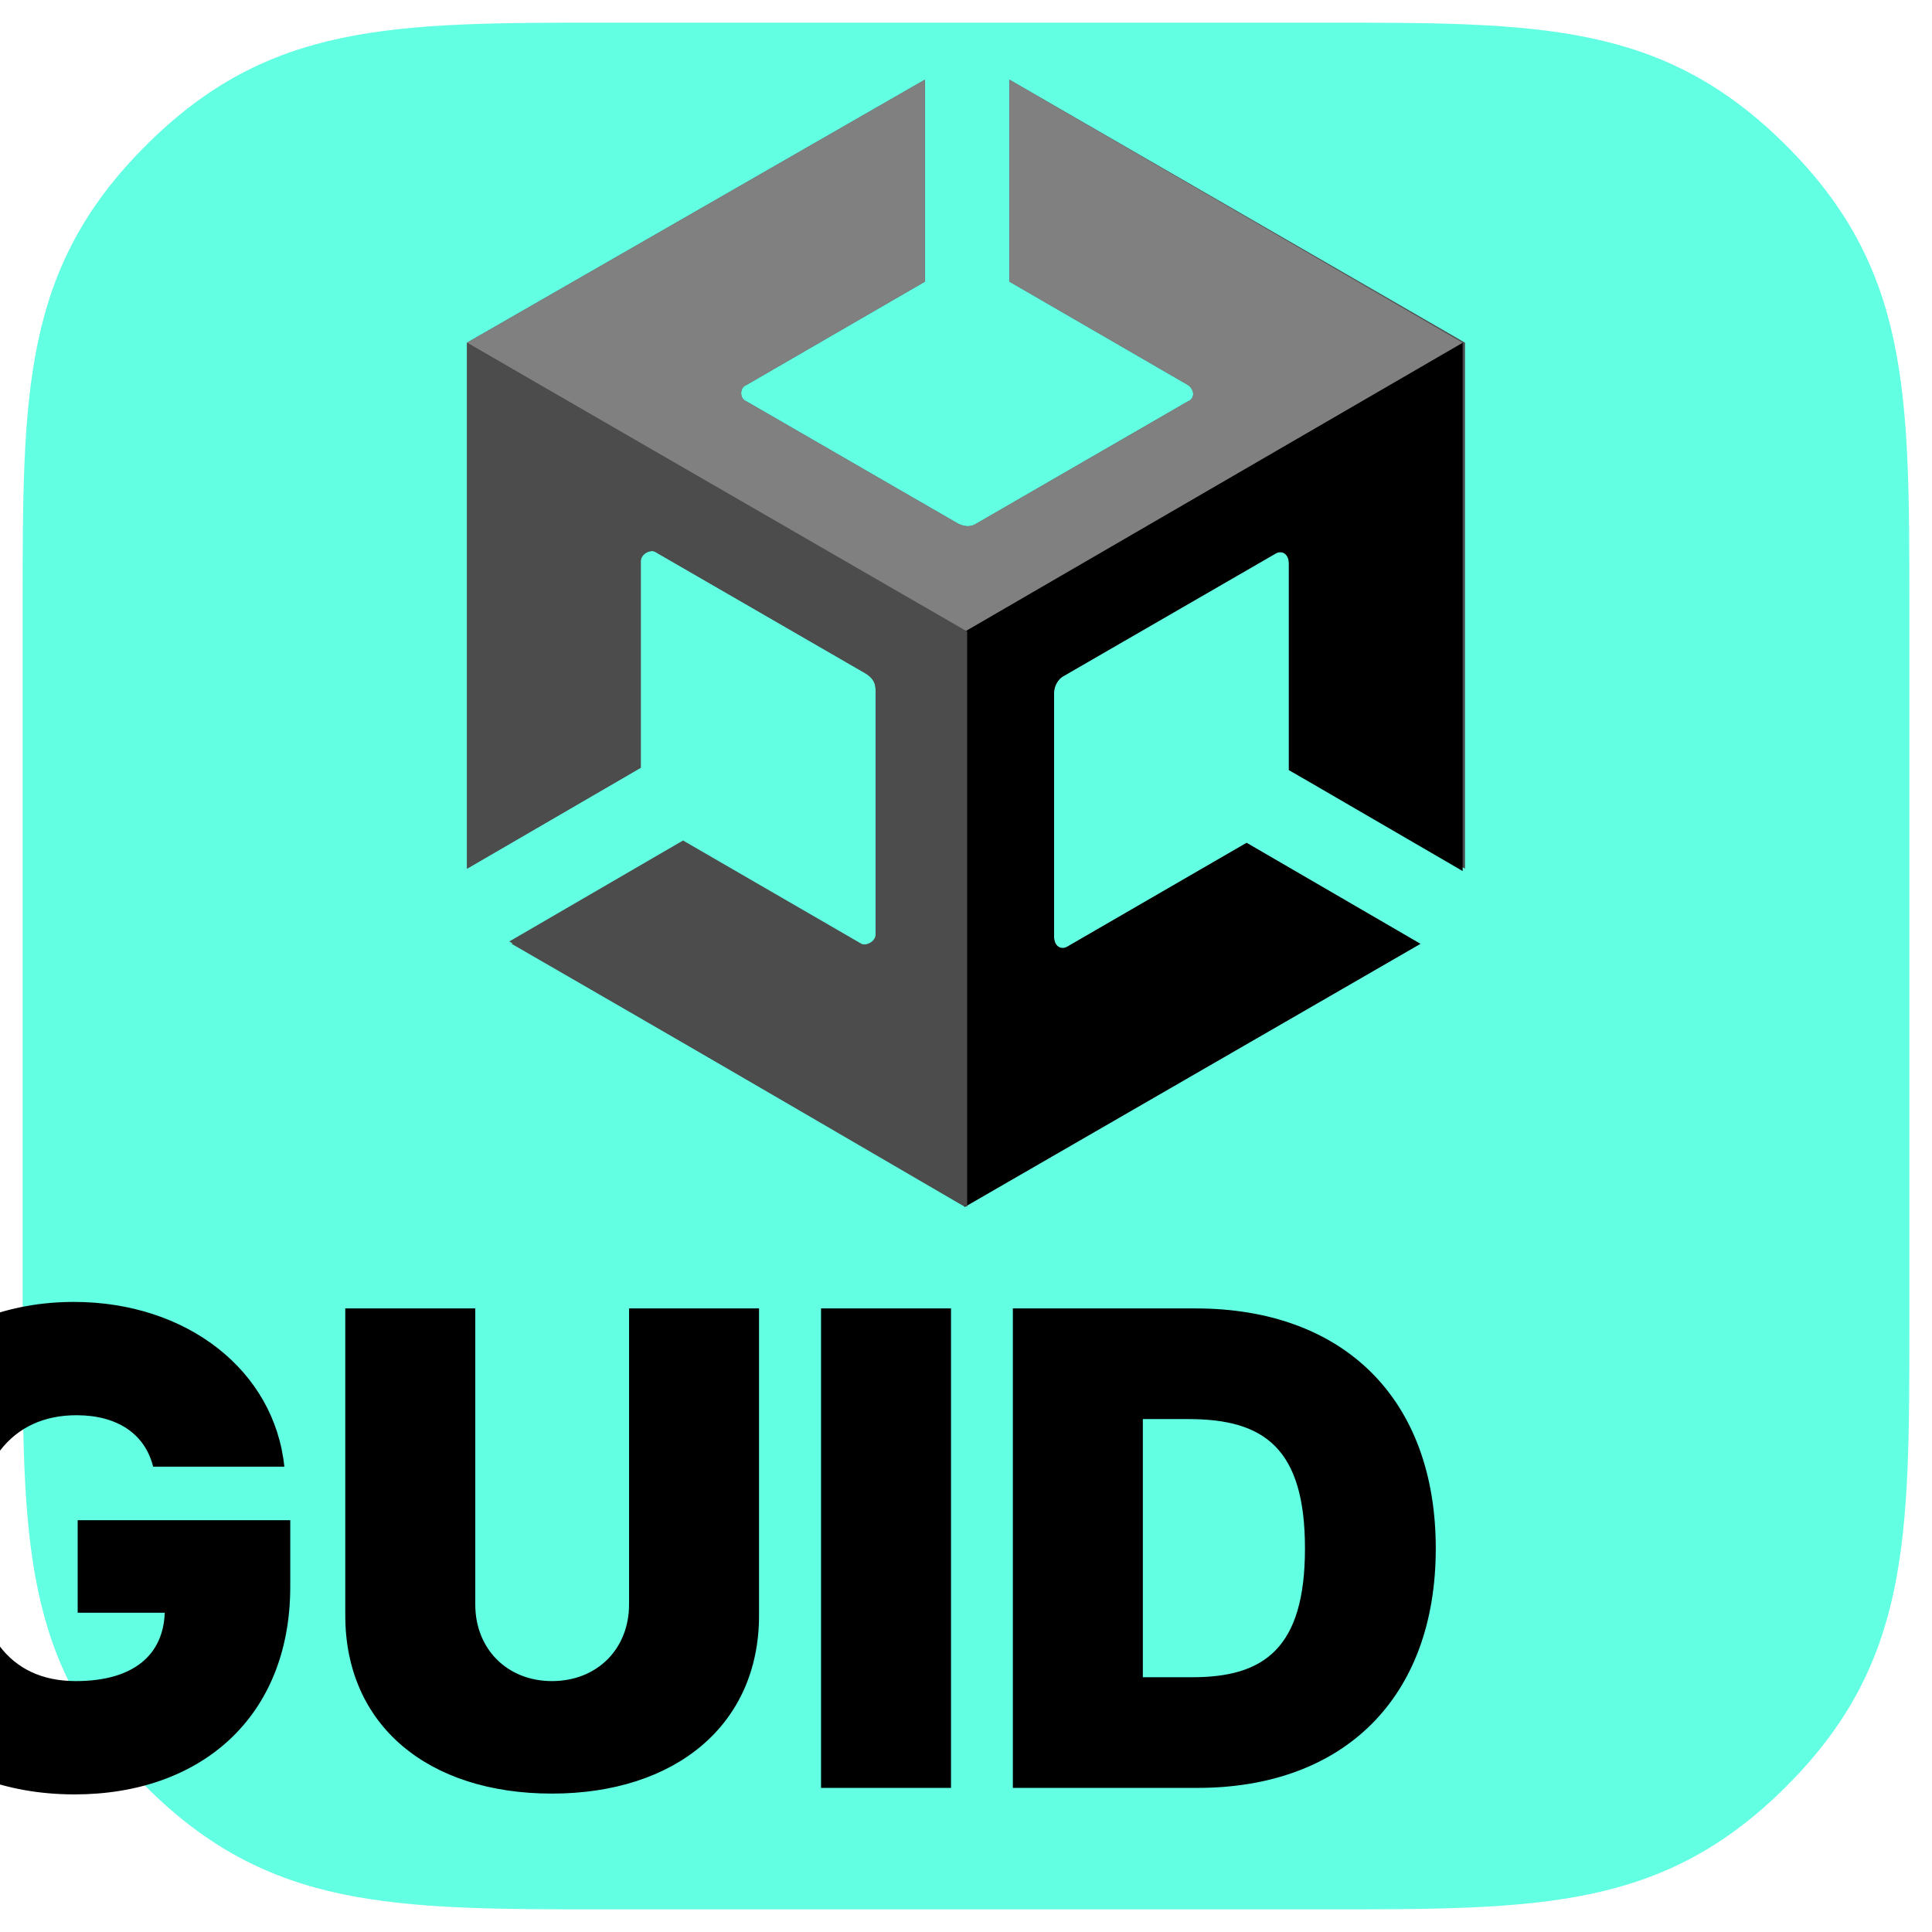
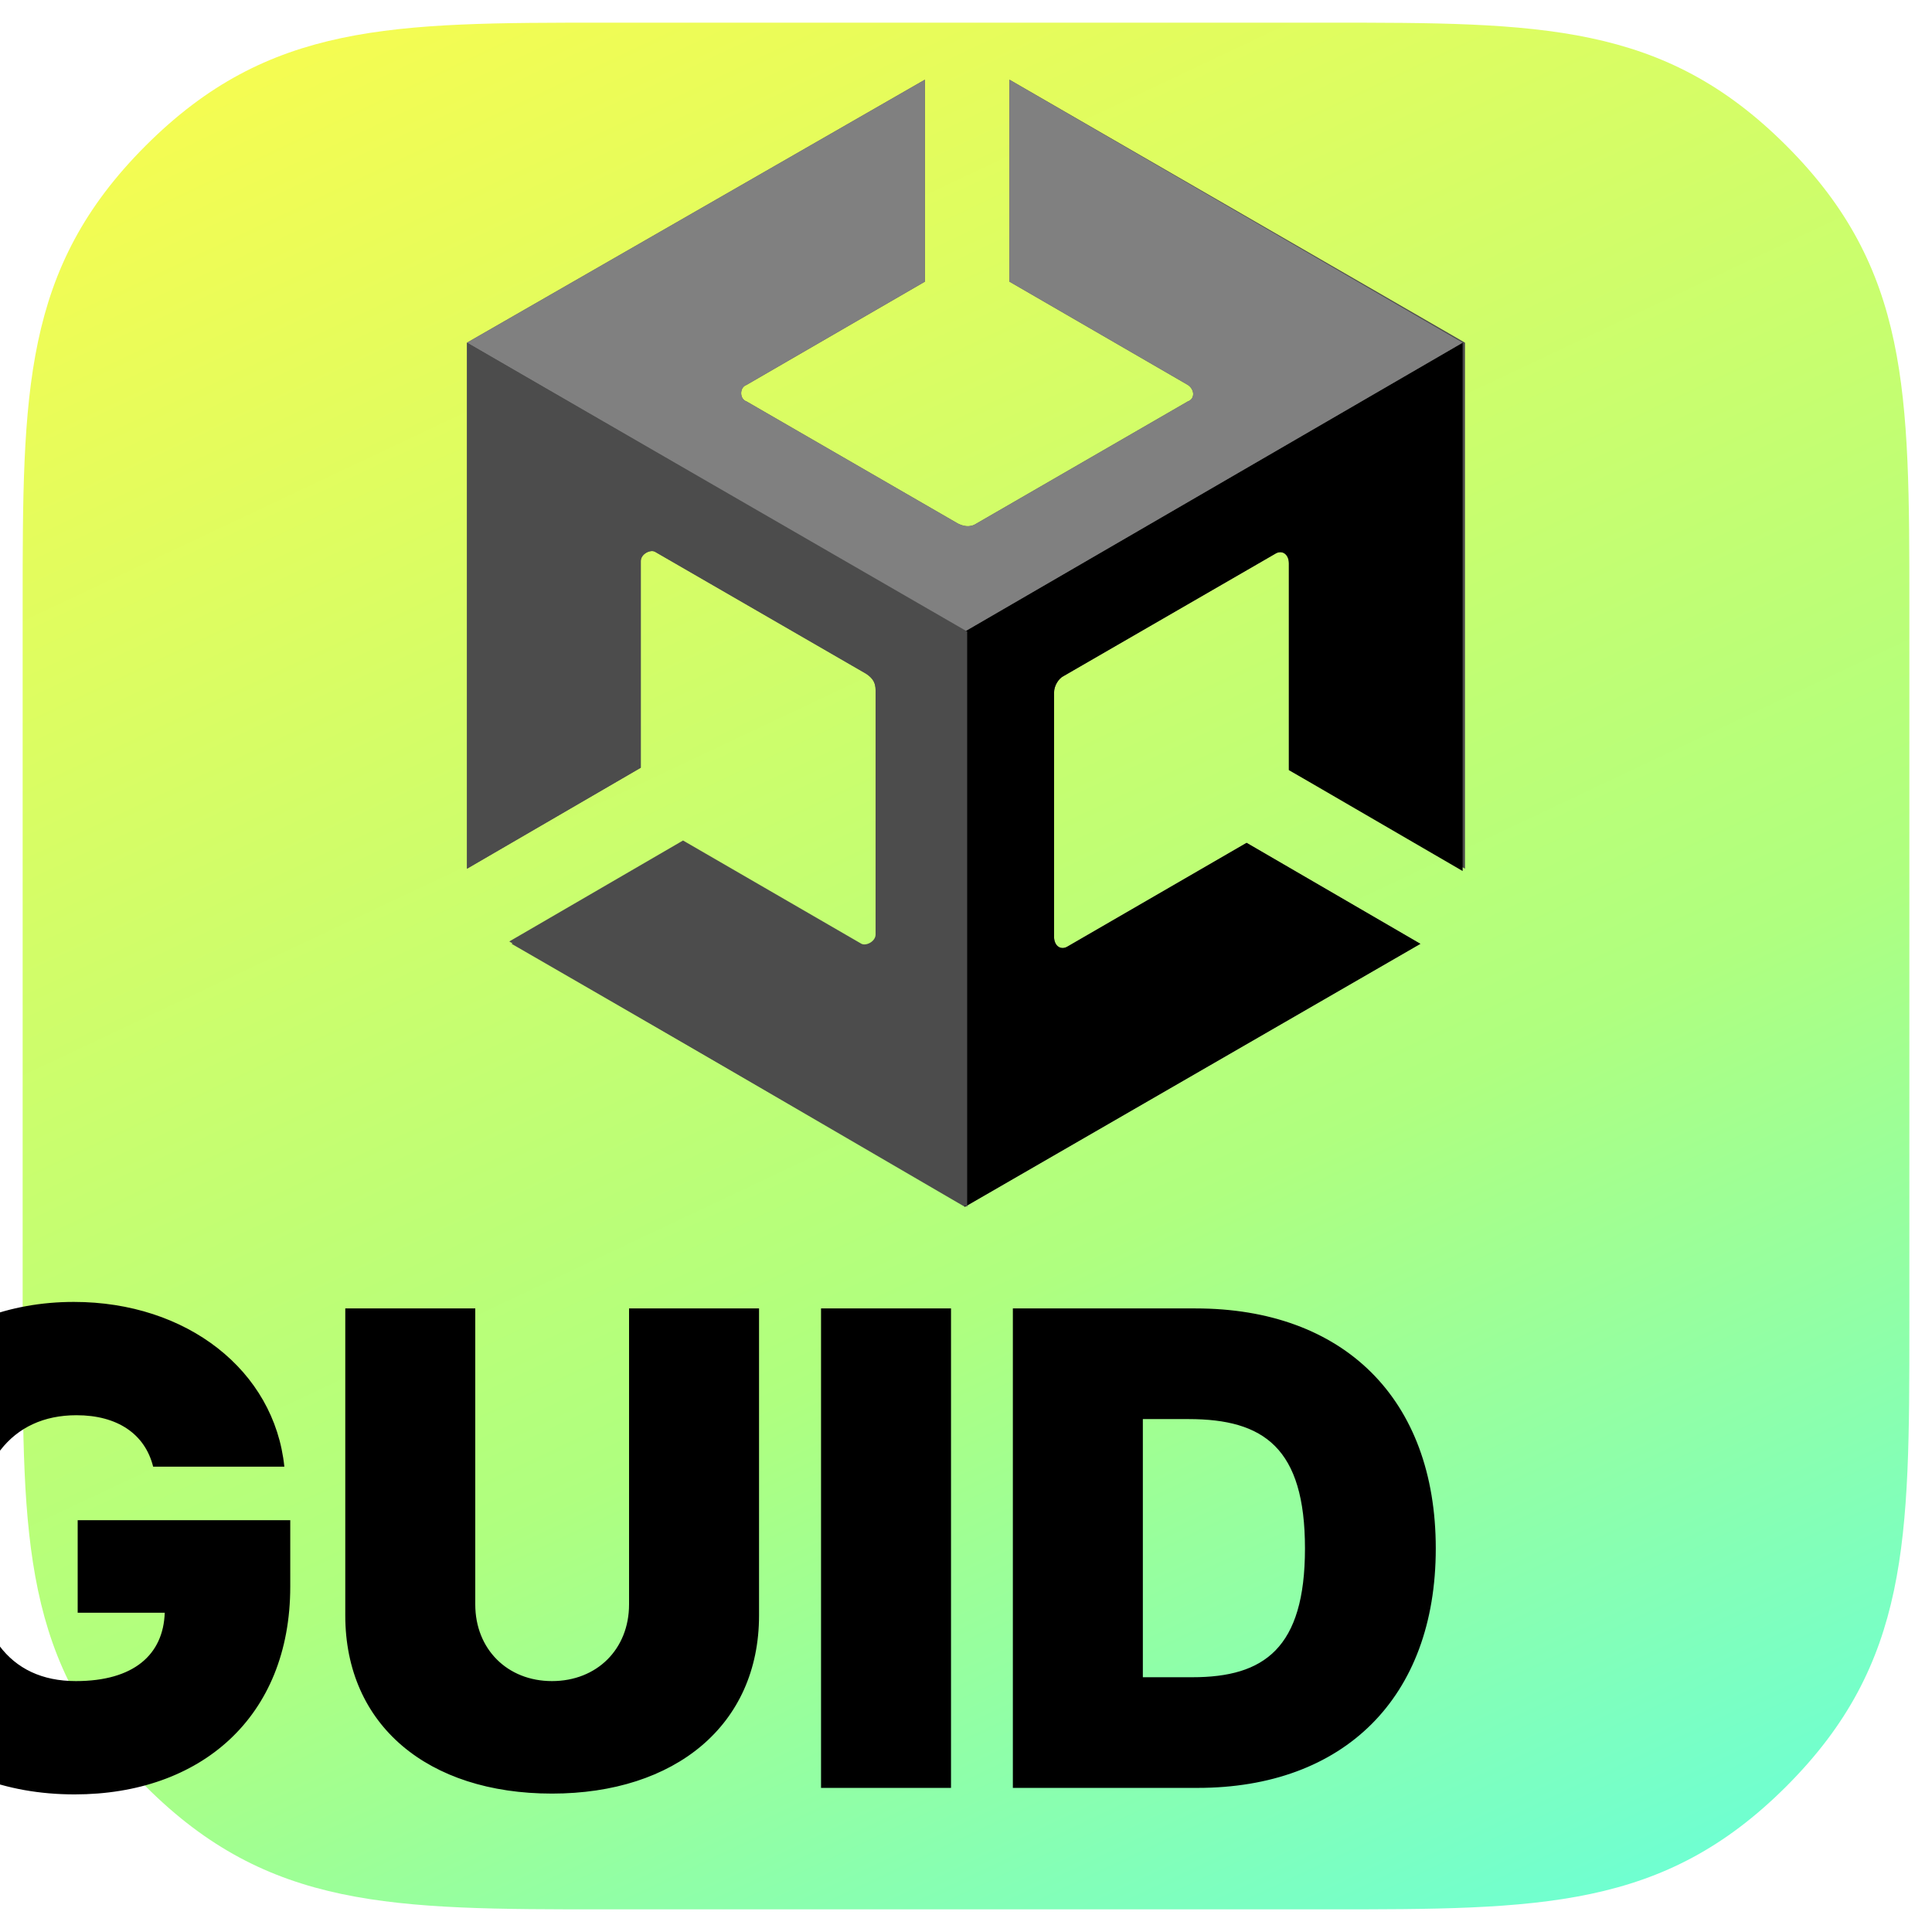
- <svg xmlns="http://www.w3.org/2000/svg" version="1.1" id="Logo" x="0" y="0" viewBox="0 0 192 192" xml:space="preserve" width="128" height="128">
-   <defs id="defs17" />
+ <svg xmlns="http://www.w3.org/2000/svg" xmlns:xlink="http://www.w3.org/1999/xlink" version="1.1" id="Logo" x="0" y="0" viewBox="0 0 192 192" xml:space="preserve" width="128" height="128">
+   <defs id="defs17">
+     <linearGradient id="linearGradient1">
+       <stop style="stop-color:#fffb4b;stop-opacity:1;" offset="0" id="stop1" />
+       <stop style="stop-color:#afff7f;stop-opacity:1;" offset="0.628" id="stop3" />
+       <stop style="stop-color:#62ffe2;stop-opacity:1;" offset="1" id="stop2" />
+     </linearGradient>
+     <linearGradient xlink:href="#linearGradient1" id="linearGradient2" x1="-5.164" y1="166.357" x2="80.629" y2="348.087" gradientUnits="userSpaceOnUse" />
+   </defs>
  <style id="style2">.st0{fill:#4c4c4c}</style>
  <g id="g2" transform="matrix(1.293813,0,0,1.293813,41.55586,-236.6094)">
-     <path d="m 14.404,329.537 c -16.436,0 -25.885,0 -35.334,-9.449 -9.449,-9.449 -9.449,-18.899 -9.449,-35.334 v -55.353 c 0,-16.436 0,-25.885 9.449,-35.334 9.449,-9.449 18.899,-9.449 35.334,-9.449 h 55.353 c 16.436,0 25.885,0 35.334,9.449 9.449,9.449 9.449,18.899 9.449,35.334 v 55.353 c 0,16.436 0,25.885 -9.449,35.334 -9.449,9.449 -18.899,9.449 -35.334,9.449 z m 0,0" id="Rectangle 7" style="fill:#62ffe2;fill-opacity:1;fill-rule:evenodd;stroke:none;stroke-width:1.208" />
+     <path d="m 14.404,329.537 c -16.436,0 -25.885,0 -35.334,-9.449 -9.449,-9.449 -9.449,-18.899 -9.449,-35.334 v -55.353 c 0,-16.436 0,-25.885 9.449,-35.334 9.449,-9.449 18.899,-9.449 35.334,-9.449 h 55.353 c 16.436,0 25.885,0 35.334,9.449 9.449,9.449 9.449,18.899 9.449,35.334 v 55.353 c 0,16.436 0,25.885 -9.449,35.334 -9.449,9.449 -18.899,9.449 -35.334,9.449 z m 0,0" id="Rectangle 7" style="fill:url(#linearGradient2);fill-opacity:1;fill-rule:evenodd;stroke:none;stroke-width:1.208" />
    <g id="g1" transform="matrix(0.1569192,0,0,0.1569192,3.752389,188.9984)">
      <path class="st0" d="M 488.506,386.207 V 128.736 L 265.517,0 v 98.851 l 87.356,50.575 c 3.448,2.299 3.448,6.897 0,8.046 l -103.448,59.77 c -3.448,2.299 -6.897,1.149 -9.195,0 L 136.782,157.471 c -3.448,-1.149 -3.448,-6.897 0,-8.046 L 224.138,98.851 V 0 L 0,128.736 v 257.471 -1.149 1.149 L 85.057,336.782 V 235.632 c 0,-3.448 4.598,-5.747 6.897,-4.598 L 195.402,290.805 c 3.448,2.299 4.598,4.598 4.598,8.046 V 418.391 c 0,3.448 -4.598,5.747 -6.897,4.598 L 105.747,372.414 20.69,421.839 243.678,551.724 466.667,422.989 381.609,373.563 294.253,424.138 c -3.448,2.299 -6.897,0 -6.897,-4.598 V 300 c 0,-3.448 2.299,-6.897 4.598,-8.046 L 395.402,232.184 c 3.448,-2.299 6.897,0 6.897,4.598 v 101.149 z" id="path6" style="stroke-width:11.494" />
      <path d="M 243.678,551.724 466.667,422.989 381.609,373.563 294.253,424.138 c -3.448,2.299 -6.897,0 -6.897,-4.598 V 300 c 0,-3.448 2.299,-6.897 4.598,-8.046 L 395.402,232.184 c 3.448,-2.299 6.897,0 6.897,4.598 v 101.149 l 85.057,49.425 V 128.736 L 243.678,270.115 Z" id="path8" style="stroke-width:11.494" />
      <path d="m 265.517,0 v 98.851 l 87.356,50.575 c 3.448,2.299 3.448,6.897 0,8.046 l -103.448,59.77 c -3.448,2.299 -6.897,1.149 -9.195,0 L 136.782,157.471 c -3.448,-1.149 -3.448,-6.897 0,-8.046 L 224.138,98.851 V 0 L 0,128.736 243.678,270.115 487.356,128.736 Z" fill="#808080" id="path10" style="stroke-width:11.494" />
      <path class="st0" d="M 194.253,424.138 106.897,373.563 21.839,422.989 244.828,551.724 V 270.115 L 0,128.736 v 257.471 -1.149 1.149 L 85.057,336.782 V 235.632 c 0,-3.448 4.598,-5.747 6.897,-4.598 L 195.402,290.805 c 3.448,2.299 4.598,4.598 4.598,8.046 V 418.391 c 1.149,4.598 -2.299,8.046 -5.747,5.747 z" id="path12" style="stroke-width:11.494" />
    </g>
    <text xml:space="preserve" style="font-style:normal;font-variant:normal;font-weight:900;font-stretch:normal;font-size:50.632px;font-family:Inter;-inkscape-font-specification:'Inter Heavy';text-align:center;text-anchor:middle;fill:#000000;fill-opacity:1;stroke:none;stroke-width:7.973;stroke-linejoin:round" x="42.08" y="320.206" id="text1">
      <tspan id="tspan1" style="font-style:normal;font-variant:normal;font-weight:900;font-stretch:normal;font-family:Inter;-inkscape-font-specification:'Inter Heavy';fill:#000000;fill-opacity:1;stroke:none;stroke-width:7.973" x="42.08" y="320.206" dx="0 -1.117">GUID</tspan>
    </text>
  </g>
</svg>
